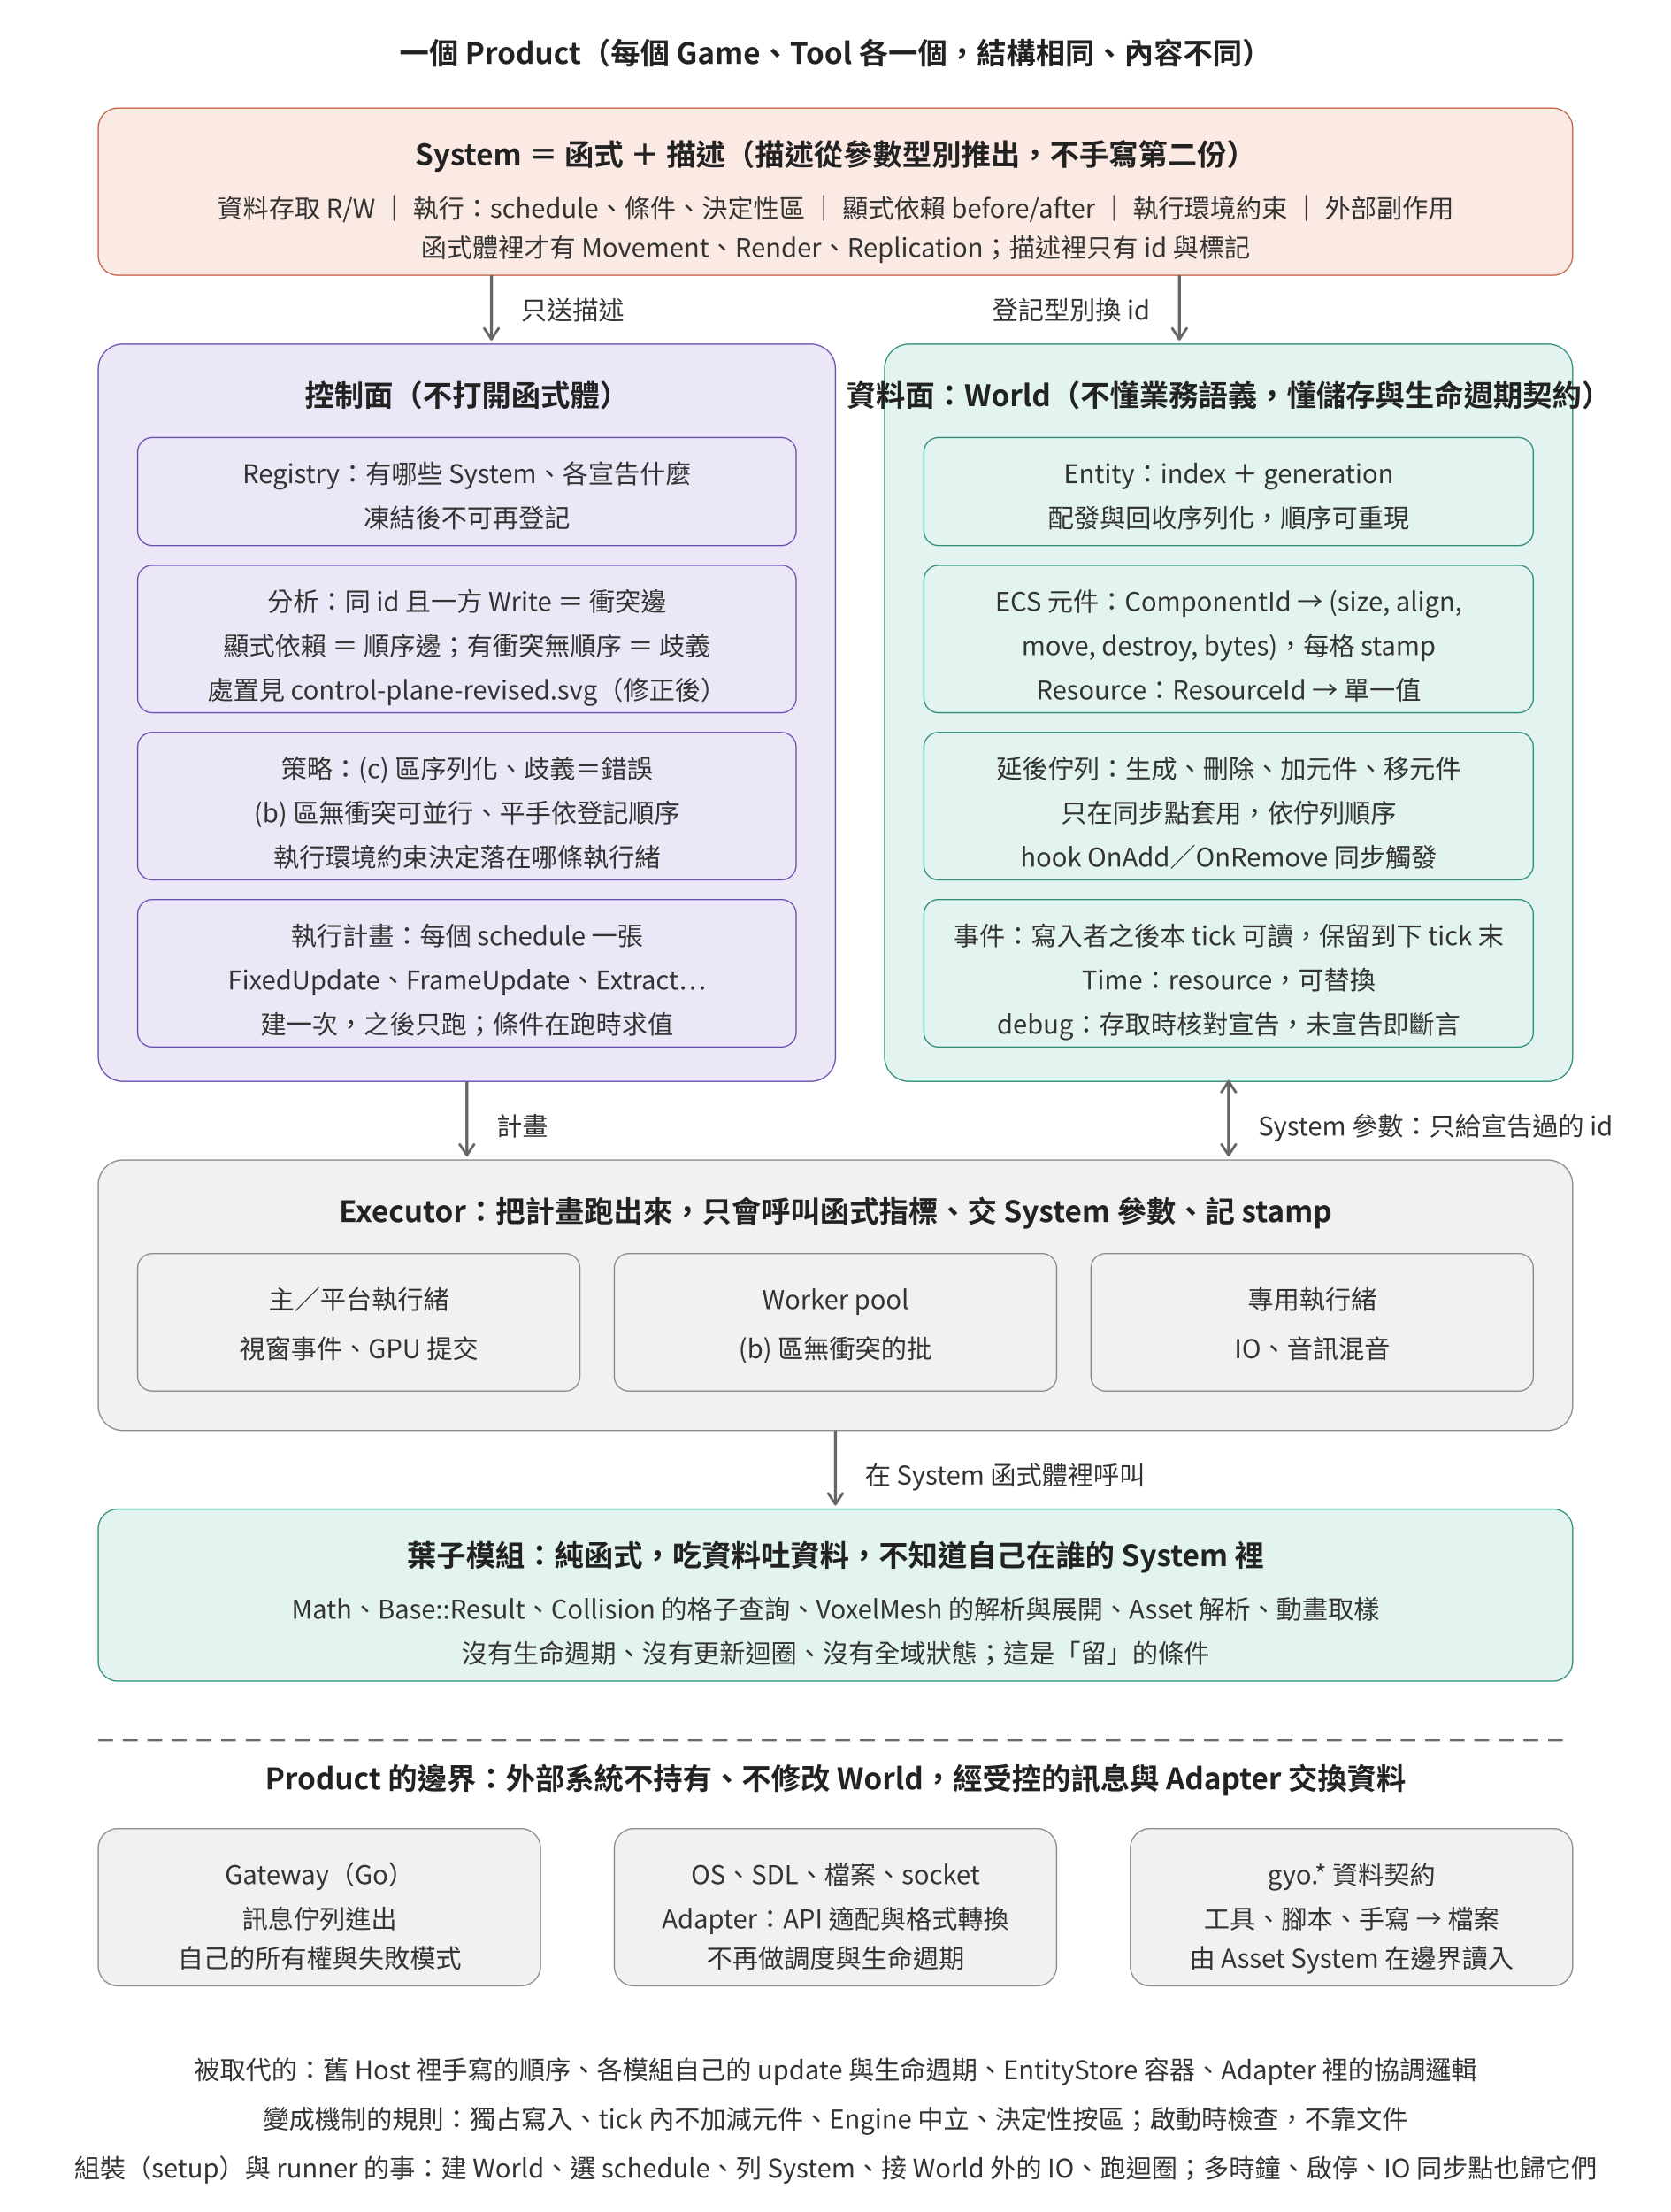
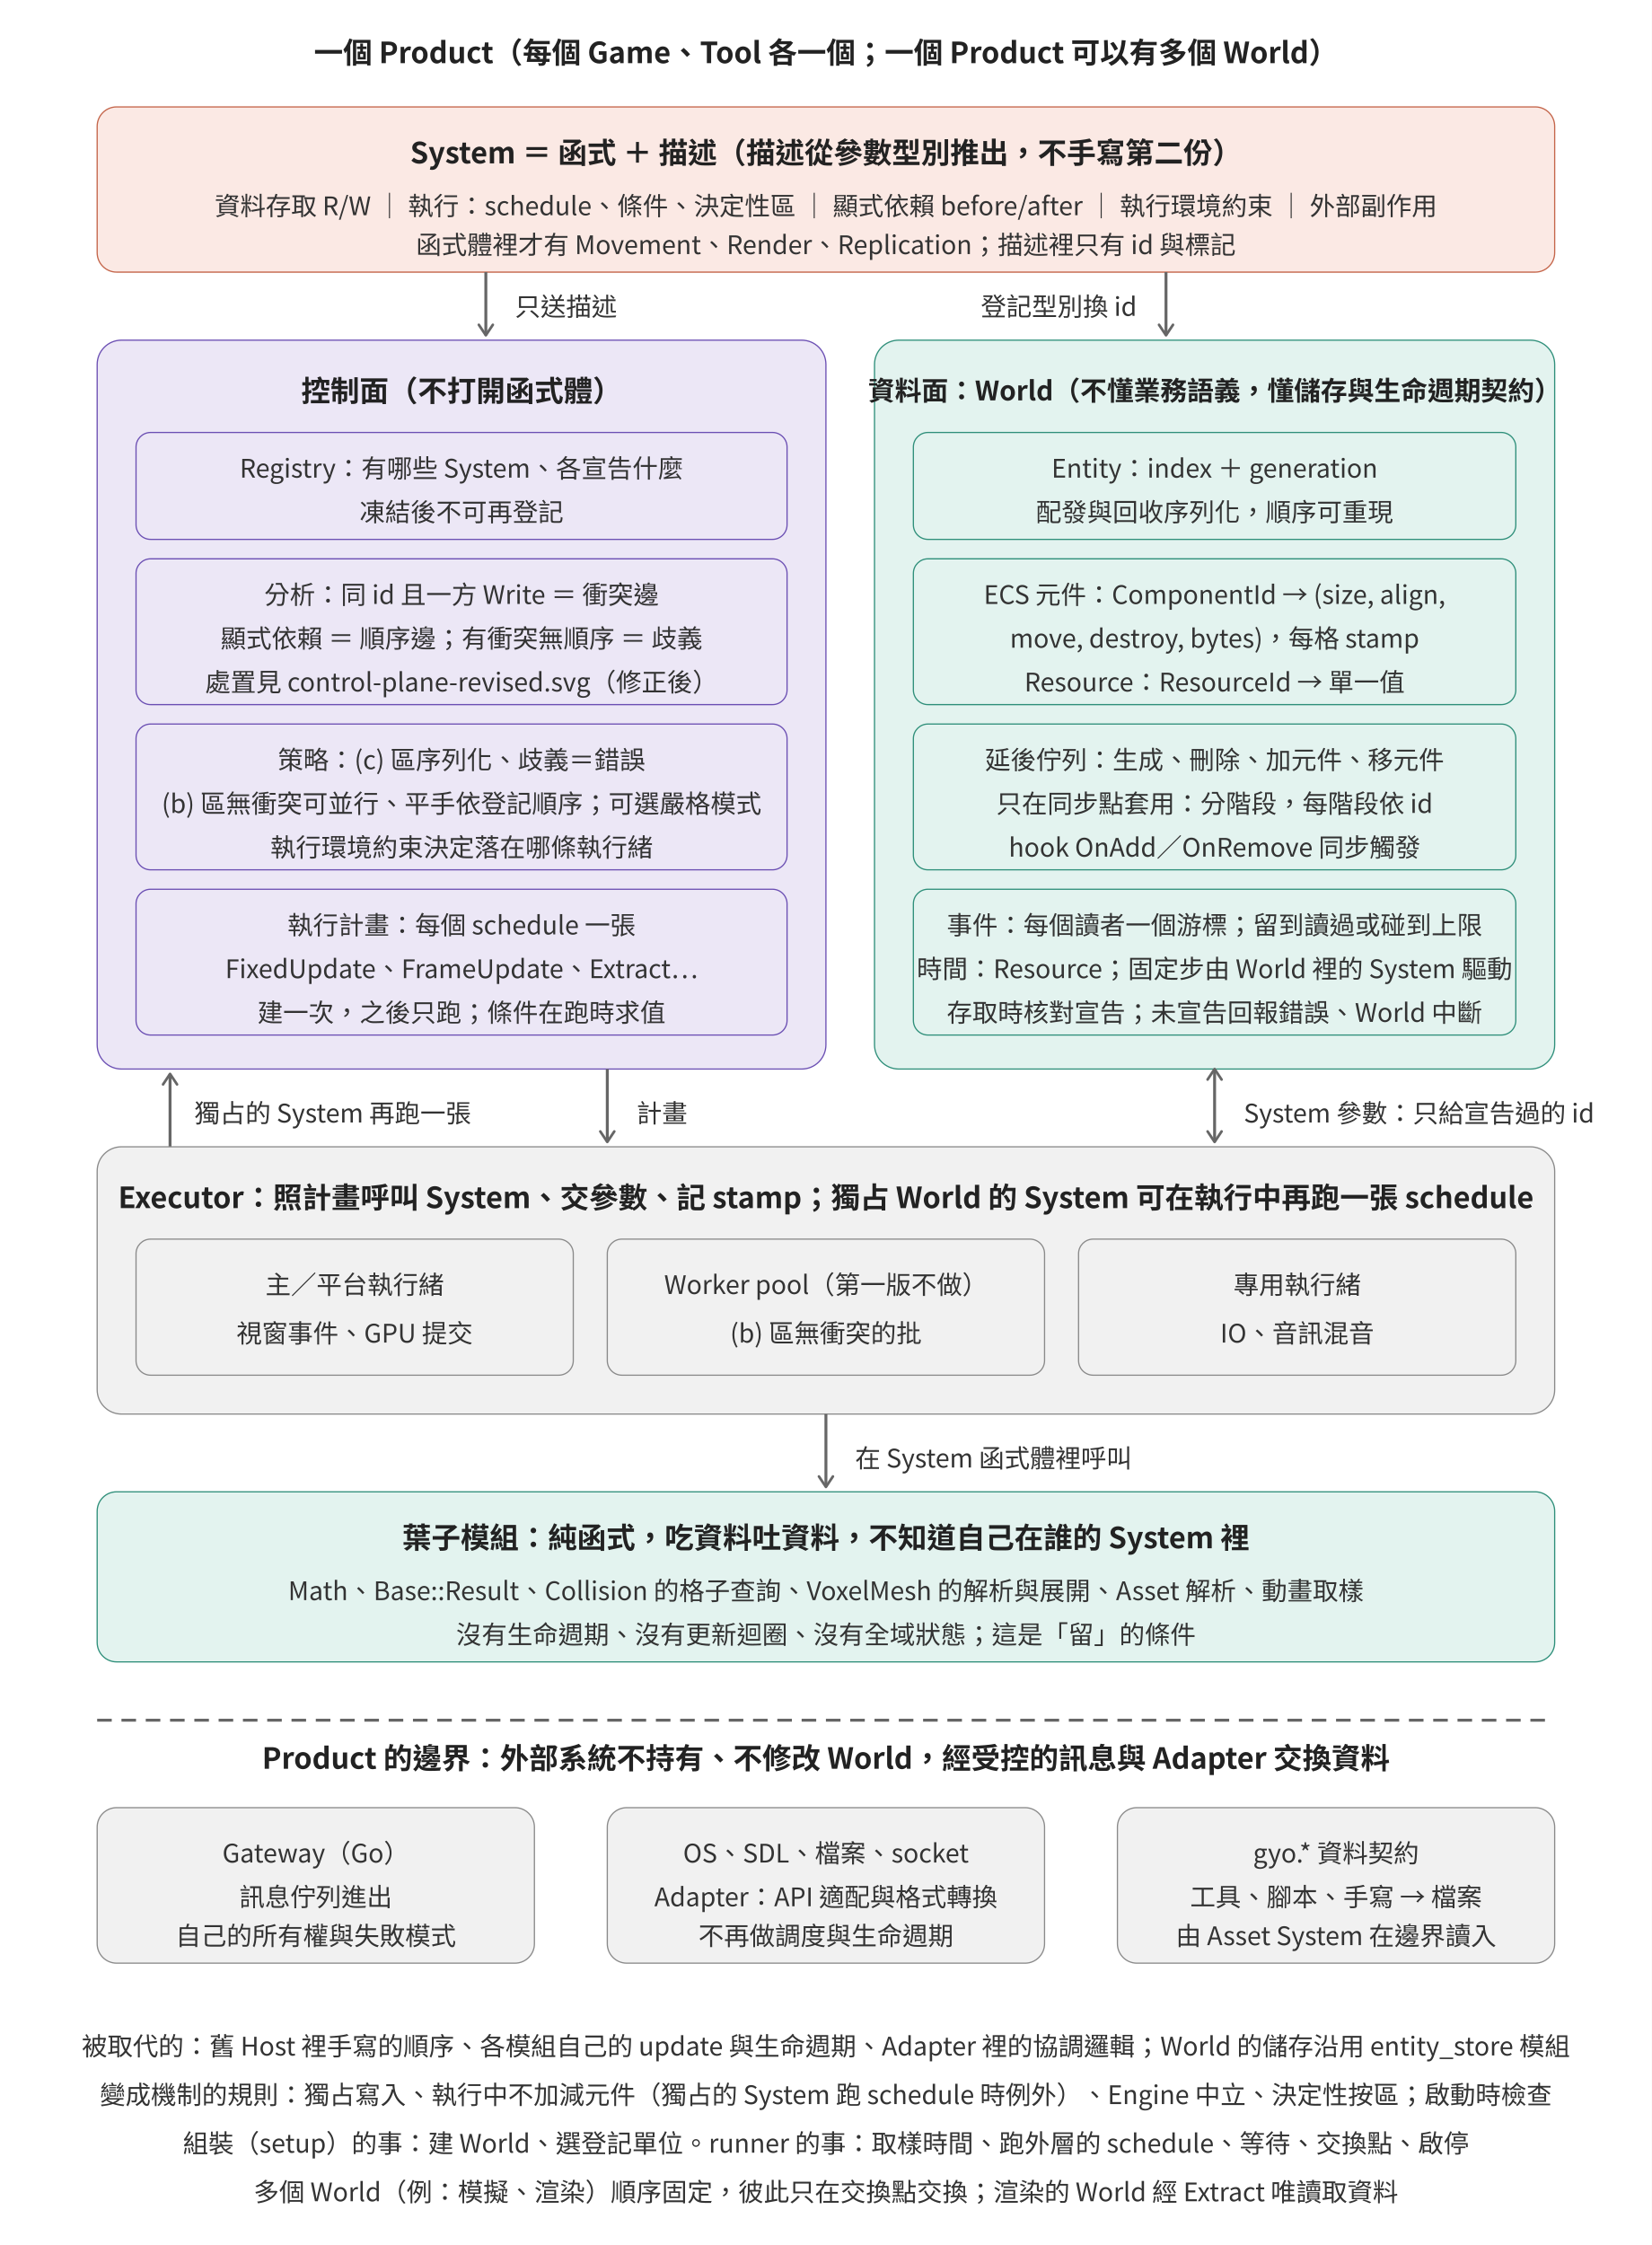
- <svg xmlns="http://www.w3.org/2000/svg" width="680" viewBox="0 0 680 900" role="img">
+ <svg xmlns="http://www.w3.org/2000/svg" width="680" viewBox="0 0 680 924" role="img">
  <style>
  svg { font-family: -apple-system, "Segoe UI", "Noto Sans CJK TC", "PingFang TC", sans-serif; }
  .c-coral  { fill: #fbe9e4; stroke: #c4654a; }
  .c-teal   { fill: #e3f3ef; stroke: #2f8f7a; }
  .c-purple { fill: #ece7f6; stroke: #6b4fb3; }
  .c-gray   { fill: #f1f1f1; stroke: #8a8a8a; }
  .th { fill: #222; stroke: none; font-size: 12px; font-weight: 600; }
  .ts { fill: #333; stroke: none; font-size: 10.5px; }
  .arr { stroke: #666; fill: none; stroke-width: 1.2; }
  rect[fill="none"] { fill: none; }
</style>
-   <rect width="680" height="900" fill="#ffffff" />
+   <rect width="680" height="924" fill="#ffffff" />
  <defs>
    <marker id="a5" viewBox="0 0 10 10" refX="8" refY="5" markerWidth="6" markerHeight="6" orient="auto-start-reverse">
      <path d="M2 1L8 5L2 9" fill="none" stroke="#666" stroke-width="1.5" stroke-linecap="round" stroke-linejoin="round" />
    </marker>
  </defs>
-   <text class="th" x="340" y="26" text-anchor="middle">一個 Product（每個 Game、Tool 各一個，結構相同、內容不同）</text>
+   <text class="th" x="340" y="26" text-anchor="middle">一個 Product（每個 Game、Tool 各一個；一個 Product 可以有多個 World）</text>
  <g class="c-coral">
    <rect x="40" y="44" width="600" height="68" rx="8" stroke-width="0.5" />
    <text class="th" x="340" y="62" text-anchor="middle" dominant-baseline="central">System ＝ 函式 ＋ 描述（描述從參數型別推出，不手寫第二份）</text>
    <text class="ts" x="340" y="84" text-anchor="middle" dominant-baseline="central">資料存取 R/W ｜ 執行：schedule、條件、決定性區 ｜ 顯式依賴 before/after ｜ 執行環境約束 ｜ 外部副作用</text>
    <text class="ts" x="340" y="100" text-anchor="middle" dominant-baseline="central">函式體裡才有 Movement、Render、Replication；描述裡只有 id 與標記</text>
  </g>
  <line x1="200" y1="112" x2="200" y2="138" class="arr" marker-end="url(#a5)" />
  <text class="ts" x="212" y="130" text-anchor="start">只送描述</text>
  <line x1="480" y1="112" x2="480" y2="138" class="arr" marker-end="url(#a5)" />
  <text class="ts" x="468" y="130" text-anchor="end">登記型別換 id</text>
  <g class="c-purple">
    <rect x="40" y="140" width="300" height="300" rx="10" stroke-width="0.5" />
    <text class="th" x="190" y="160" text-anchor="middle" dominant-baseline="central">控制面（不打開函式體）</text>
    <rect x="56" y="178" width="268" height="44" rx="6" fill="none" stroke-width="0.5" />
    <text class="ts" x="190" y="192" text-anchor="middle" dominant-baseline="central">Registry：有哪些 System、各宣告什麼</text>
    <text class="ts" x="190" y="210" text-anchor="middle" dominant-baseline="central">凍結後不可再登記</text>
    <rect x="56" y="230" width="268" height="60" rx="6" fill="none" stroke-width="0.5" />
    <text class="ts" x="190" y="244" text-anchor="middle" dominant-baseline="central">分析：同 id 且一方 Write ＝ 衝突邊</text>
    <text class="ts" x="190" y="262" text-anchor="middle" dominant-baseline="central">顯式依賴 ＝ 順序邊；有衝突無順序 ＝ 歧義</text>
    <text class="ts" x="190" y="280" text-anchor="middle" dominant-baseline="central">處置見 control-plane-revised.svg（修正後）</text>
    <rect x="56" y="298" width="268" height="60" rx="6" fill="none" stroke-width="0.5" />
    <text class="ts" x="190" y="312" text-anchor="middle" dominant-baseline="central">策略：(c) 區序列化、歧義＝錯誤</text>
-     <text class="ts" x="190" y="330" text-anchor="middle" dominant-baseline="central">(b) 區無衝突可並行、平手依登記順序</text>
+     <text class="ts" x="190" y="330" text-anchor="middle" dominant-baseline="central">(b) 區無衝突可並行、平手依登記順序；可選嚴格模式</text>
    <text class="ts" x="190" y="348" text-anchor="middle" dominant-baseline="central">執行環境約束決定落在哪條執行緒</text>
    <rect x="56" y="366" width="268" height="60" rx="6" fill="none" stroke-width="0.5" />
    <text class="ts" x="190" y="380" text-anchor="middle" dominant-baseline="central">執行計畫：每個 schedule 一張</text>
    <text class="ts" x="190" y="398" text-anchor="middle" dominant-baseline="central">FixedUpdate、FrameUpdate、Extract…</text>
    <text class="ts" x="190" y="416" text-anchor="middle" dominant-baseline="central">建一次，之後只跑；條件在跑時求值</text>
  </g>
  <g class="c-teal">
    <rect x="360" y="140" width="280" height="300" rx="10" stroke-width="0.5" />
-     <text class="th" x="500" y="160" text-anchor="middle" dominant-baseline="central">資料面：World（不懂業務語義，懂儲存與生命週期契約）</text>
+     <text class="th" x="500" y="160" text-anchor="middle" dominant-baseline="central" style="font-size:11px">資料面：World（不懂業務語義，懂儲存與生命週期契約）</text>
    <rect x="376" y="178" width="248" height="44" rx="6" fill="none" stroke-width="0.5" />
    <text class="ts" x="500" y="192" text-anchor="middle" dominant-baseline="central">Entity：index ＋ generation</text>
    <text class="ts" x="500" y="210" text-anchor="middle" dominant-baseline="central">配發與回收序列化，順序可重現</text>
    <rect x="376" y="230" width="248" height="60" rx="6" fill="none" stroke-width="0.5" />
    <text class="ts" x="500" y="244" text-anchor="middle" dominant-baseline="central">ECS 元件：ComponentId → (size, align,</text>
    <text class="ts" x="500" y="262" text-anchor="middle" dominant-baseline="central">move, destroy, bytes)，每格 stamp</text>
    <text class="ts" x="500" y="280" text-anchor="middle" dominant-baseline="central">Resource：ResourceId → 單一值</text>
    <rect x="376" y="298" width="248" height="60" rx="6" fill="none" stroke-width="0.5" />
    <text class="ts" x="500" y="312" text-anchor="middle" dominant-baseline="central">延後佇列：生成、刪除、加元件、移元件</text>
-     <text class="ts" x="500" y="330" text-anchor="middle" dominant-baseline="central">只在同步點套用，依佇列順序</text>
+     <text class="ts" x="500" y="330" text-anchor="middle" dominant-baseline="central">只在同步點套用：分階段，每階段依 id</text>
    <text class="ts" x="500" y="348" text-anchor="middle" dominant-baseline="central">hook OnAdd／OnRemove 同步觸發</text>
    <rect x="376" y="366" width="248" height="60" rx="6" fill="none" stroke-width="0.5" />
-     <text class="ts" x="500" y="380" text-anchor="middle" dominant-baseline="central">事件：寫入者之後本 tick 可讀，保留到下 tick 末</text>
-     <text class="ts" x="500" y="398" text-anchor="middle" dominant-baseline="central">Time：resource，可替換</text>
-     <text class="ts" x="500" y="416" text-anchor="middle" dominant-baseline="central">debug：存取時核對宣告，未宣告即斷言</text>
+     <text class="ts" x="500" y="380" text-anchor="middle" dominant-baseline="central">事件：每個讀者一個游標；留到讀過或碰到上限</text>
+     <text class="ts" x="500" y="398" text-anchor="middle" dominant-baseline="central">時間：Resource；固定步由 World 裡的 System 驅動</text>
+     <text class="ts" x="500" y="416" text-anchor="middle" dominant-baseline="central">存取時核對宣告；未宣告回報錯誤、World 中斷</text>
  </g>
-   <line x1="190" y1="440" x2="190" y2="470" class="arr" marker-end="url(#a5)" />
-   <text class="ts" x="202" y="462" text-anchor="start">計畫</text>
+   <line x1="250" y1="440" x2="250" y2="470" class="arr" marker-end="url(#a5)" />
+   <text class="ts" x="262" y="462" text-anchor="start">計畫</text>
+   <line x1="70" y1="472" x2="70" y2="442" class="arr" marker-end="url(#a5)" />
+   <text class="ts" x="80" y="462" text-anchor="start">獨占的 System 再跑一張</text>
  <line x1="500" y1="440" x2="500" y2="470" class="arr" marker-end="url(#a5)" marker-start="url(#a5)" />
  <text class="ts" x="512" y="462" text-anchor="start">System 參數：只給宣告過的 id</text>
  <g class="c-gray">
    <rect x="40" y="472" width="600" height="110" rx="10" stroke-width="0.5" />
-     <text class="th" x="340" y="492" text-anchor="middle" dominant-baseline="central">Executor：把計畫跑出來，只會呼叫函式指標、交 System 參數、記 stamp</text>
+     <text class="th" x="340" y="492" text-anchor="middle" dominant-baseline="central">Executor：照計畫呼叫 System、交參數、記 stamp；獨占 World 的 System 可在執行中再跑一張 schedule</text>
    <rect x="56" y="510" width="180" height="56" rx="6" fill="none" stroke-width="0.5" />
    <text class="ts" x="146" y="528" text-anchor="middle" dominant-baseline="central">主／平台執行緒</text>
    <text class="ts" x="146" y="548" text-anchor="middle" dominant-baseline="central">視窗事件、GPU 提交</text>
    <rect x="250" y="510" width="180" height="56" rx="6" fill="none" stroke-width="0.5" />
-     <text class="ts" x="340" y="528" text-anchor="middle" dominant-baseline="central">Worker pool</text>
+     <text class="ts" x="340" y="528" text-anchor="middle" dominant-baseline="central">Worker pool（第一版不做）</text>
    <text class="ts" x="340" y="548" text-anchor="middle" dominant-baseline="central">(b) 區無衝突的批</text>
    <rect x="444" y="510" width="180" height="56" rx="6" fill="none" stroke-width="0.5" />
    <text class="ts" x="534" y="528" text-anchor="middle" dominant-baseline="central">專用執行緒</text>
    <text class="ts" x="534" y="548" text-anchor="middle" dominant-baseline="central">IO、音訊混音</text>
  </g>
  <line x1="340" y1="582" x2="340" y2="612" class="arr" marker-end="url(#a5)" />
  <text class="ts" x="352" y="604" text-anchor="start">在 System 函式體裡呼叫</text>
  <g class="c-teal">
    <rect x="40" y="614" width="600" height="70" rx="8" stroke-width="0.5" />
    <text class="th" x="340" y="632" text-anchor="middle" dominant-baseline="central">葉子模組：純函式，吃資料吐資料，不知道自己在誰的 System 裡</text>
    <text class="ts" x="340" y="654" text-anchor="middle" dominant-baseline="central">Math、Base::Result、Collision 的格子查詢、VoxelMesh 的解析與展開、Asset 解析、動畫取樣</text>
    <text class="ts" x="340" y="672" text-anchor="middle" dominant-baseline="central">沒有生命週期、沒有更新迴圈、沒有全域狀態；這是「留」的條件</text>
  </g>
  <line x1="40" y1="708" x2="640" y2="708" class="arr" stroke-dasharray="6 4" />
  <text class="th" x="340" y="728" text-anchor="middle">Product 的邊界：外部系統不持有、不修改 World，經受控的訊息與 Adapter 交換資料</text>
  <g class="c-gray">
    <rect x="40" y="744" width="180" height="64" rx="8" stroke-width="0.5" />
    <text class="ts" x="130" y="762" text-anchor="middle" dominant-baseline="central">Gateway（Go）</text>
    <text class="ts" x="130" y="780" text-anchor="middle" dominant-baseline="central">訊息佇列進出</text>
    <text class="ts" x="130" y="796" text-anchor="middle" dominant-baseline="central">自己的所有權與失敗模式</text>
  </g>
  <g class="c-gray">
    <rect x="250" y="744" width="180" height="64" rx="8" stroke-width="0.5" />
    <text class="ts" x="340" y="762" text-anchor="middle" dominant-baseline="central">OS、SDL、檔案、socket</text>
    <text class="ts" x="340" y="780" text-anchor="middle" dominant-baseline="central">Adapter：API 適配與格式轉換</text>
    <text class="ts" x="340" y="796" text-anchor="middle" dominant-baseline="central">不再做調度與生命週期</text>
  </g>
  <g class="c-gray">
    <rect x="460" y="744" width="180" height="64" rx="8" stroke-width="0.5" />
    <text class="ts" x="550" y="762" text-anchor="middle" dominant-baseline="central">gyo.* 資料契約</text>
    <text class="ts" x="550" y="780" text-anchor="middle" dominant-baseline="central">工具、腳本、手寫 → 檔案</text>
    <text class="ts" x="550" y="796" text-anchor="middle" dominant-baseline="central">由 Asset System 在邊界讀入</text>
  </g>
-   <text class="ts" x="340" y="846" text-anchor="middle">被取代的：舊 Host 裡手寫的順序、各模組自己的 update 與生命週期、EntityStore 容器、Adapter 裡的協調邏輯</text>
-   <text class="ts" x="340" y="866" text-anchor="middle">變成機制的規則：獨占寫入、tick 內不加減元件、Engine 中立、決定性按區；啟動時檢查，不靠文件</text>
-   <text class="ts" x="340" y="886" text-anchor="middle">組裝（setup）與 runner 的事：建 World、選 schedule、列 System、接 World 外的 IO、跑迴圈；多時鐘、啟停、IO 同步點也歸它們</text>
+   <text class="ts" x="340" y="846" text-anchor="middle">被取代的：舊 Host 裡手寫的順序、各模組自己的 update 與生命週期、Adapter 裡的協調邏輯；World 的儲存沿用 entity_store 模組</text>
+   <text class="ts" x="340" y="866" text-anchor="middle">變成機制的規則：獨占寫入、執行中不加減元件（獨占的 System 跑 schedule 時例外）、Engine 中立、決定性按區；啟動時檢查</text>
+   <text class="ts" x="340" y="886" text-anchor="middle">組裝（setup）的事：建 World、選登記單位。runner 的事：取樣時間、跑外層的 schedule、等待、交換點、啟停</text>
+   <text class="ts" x="340" y="906" text-anchor="middle">多個 World（例：模擬、渲染）順序固定，彼此只在交換點交換；渲染的 World 經 Extract 唯讀取資料</text>
</svg>
